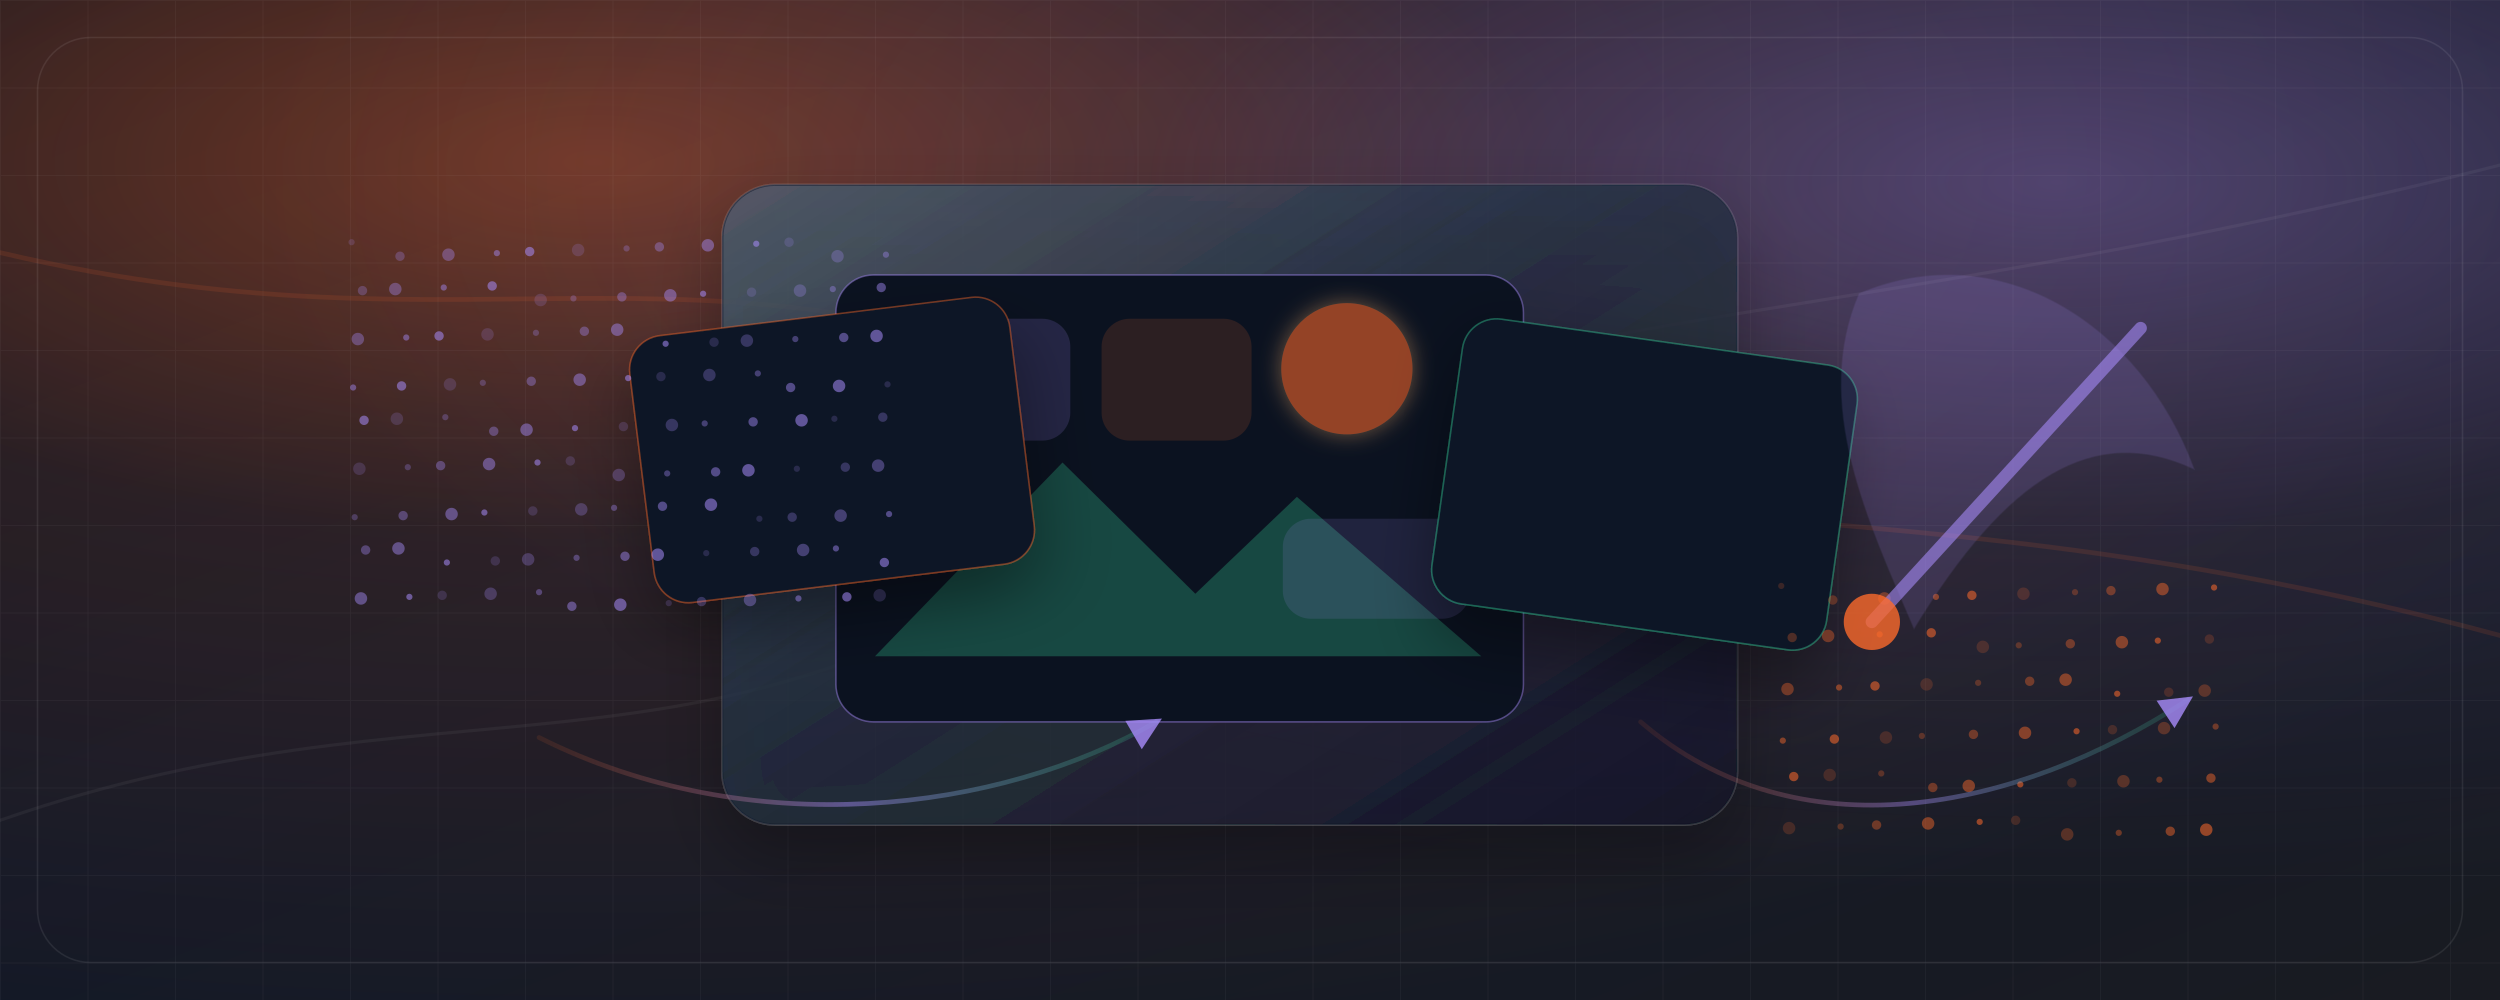
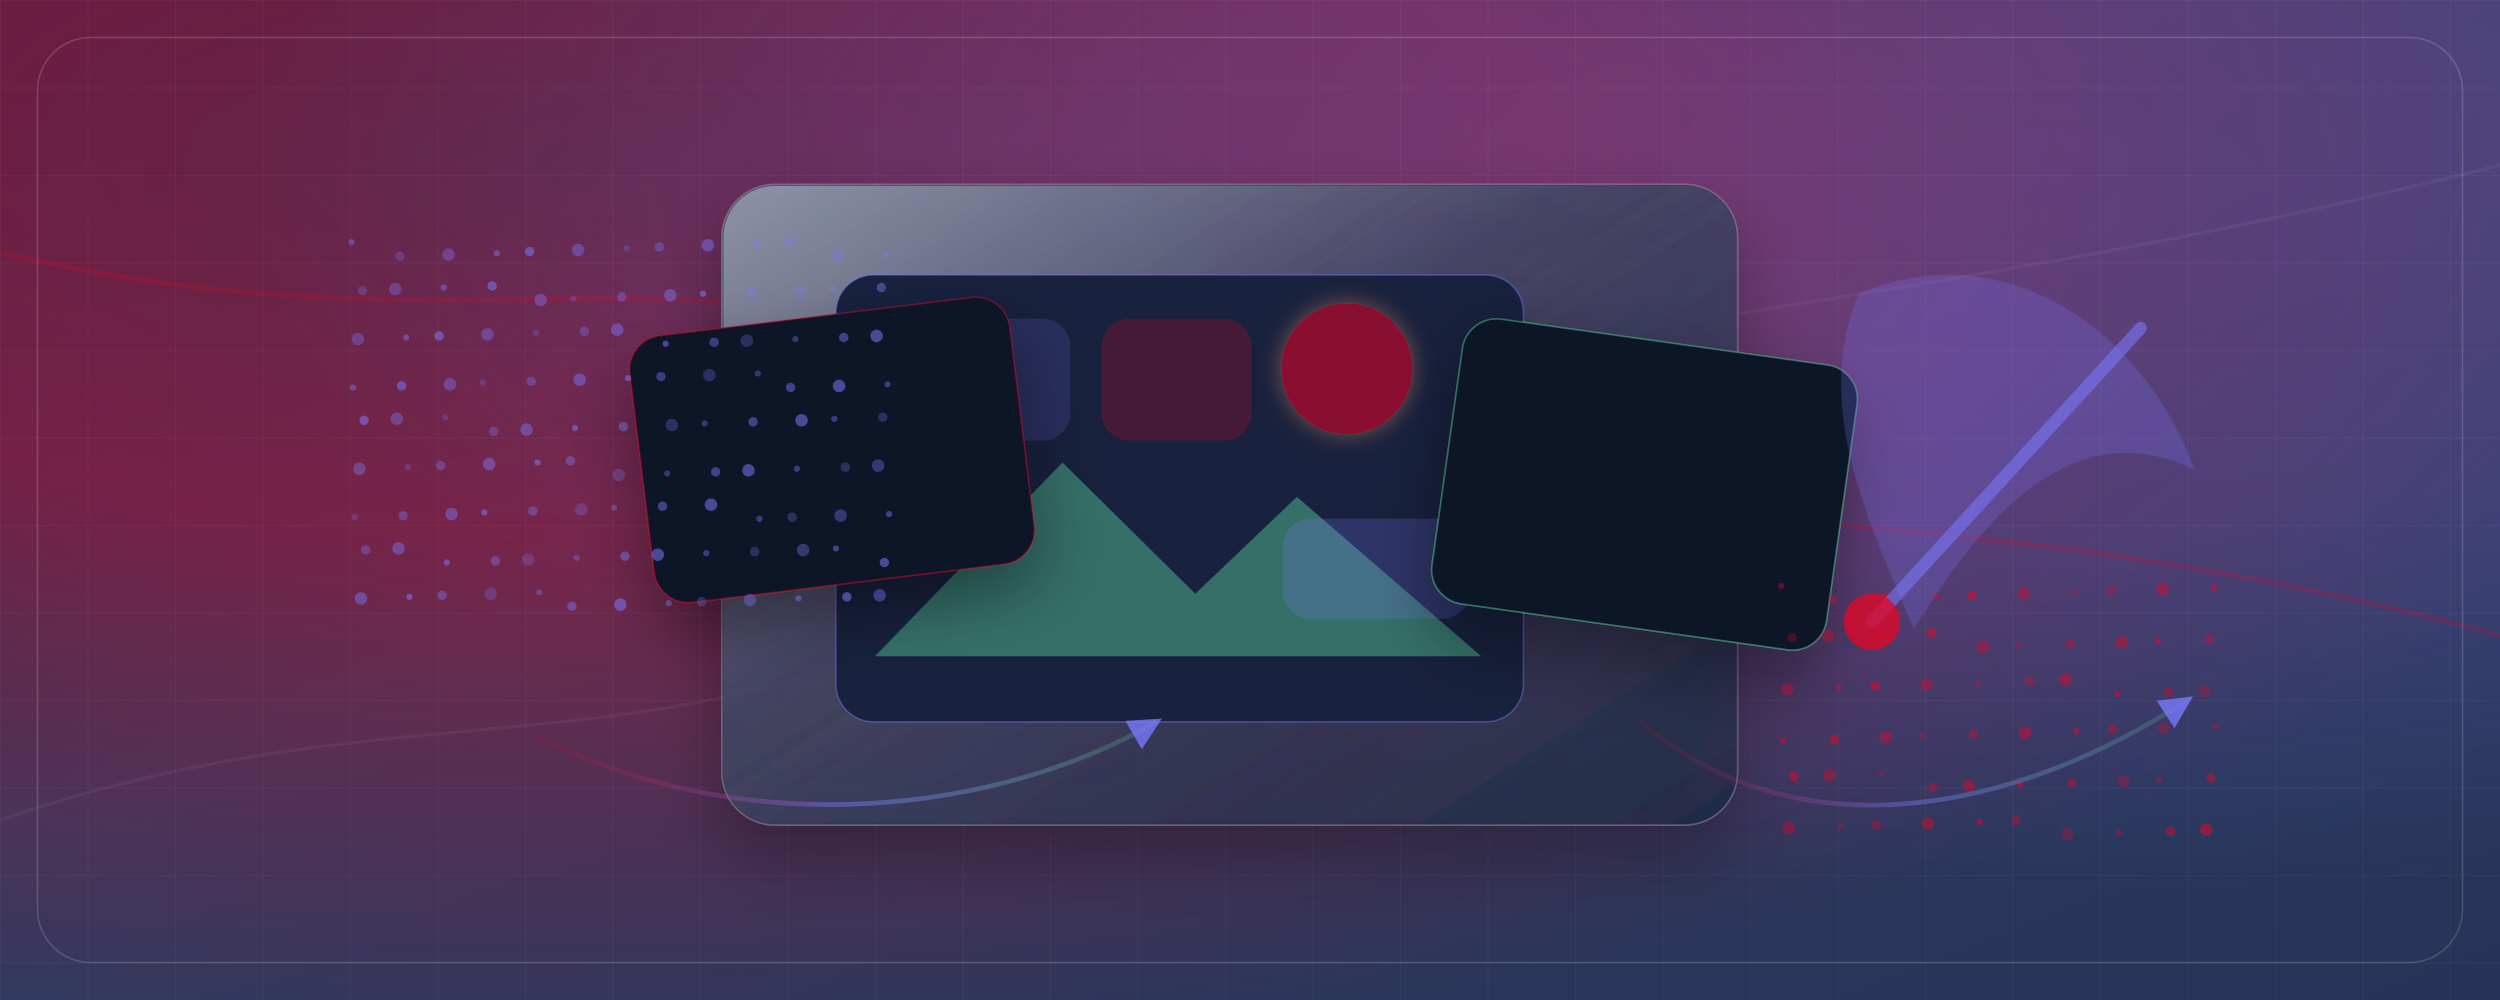
<svg xmlns="http://www.w3.org/2000/svg" width="1600" height="640" viewBox="0 0 1600 640" role="img" aria-label="Awesome Image Generation README artwork">
  <defs>
    <linearGradient id="bg" x1="0" y1="0" x2="1" y2="1">
-       <stop offset="0" stop-color="#08111f" />
-       <stop offset="0.42" stop-color="#111827" />
-       <stop offset="1" stop-color="#191b22" />
+       <stop offset="0" stop-color="#252C4F" />
+       <stop offset="0.42" stop-color="#303B61" />
+       <stop offset="1" stop-color="#253456" />
    </linearGradient>
    <radialGradient id="hot" cx="0.24" cy="0.16" r="0.9">
-       <stop offset="0" stop-color="#ff6a2a" stop-opacity="0.42" />
-       <stop offset="0.42" stop-color="#ff6a2a" stop-opacity="0.12" />
-       <stop offset="1" stop-color="#ff6a2a" stop-opacity="0" />
+       <stop offset="0" stop-color="#E20626" stop-opacity="0.30" />
+       <stop offset="0.42" stop-color="#E20626" stop-opacity="0.40" />
+       <stop offset="1" stop-color="#E20626" stop-opacity="0" />
    </radialGradient>
    <radialGradient id="cool" cx="0.82" cy="0.18" r="0.72">
-       <stop offset="0" stop-color="#a78bfa" stop-opacity="0.34" />
-       <stop offset="0.5" stop-color="#a78bfa" stop-opacity="0.08" />
-       <stop offset="1" stop-color="#a78bfa" stop-opacity="0" />
+       <stop offset="0" stop-color="#7A77FA" stop-opacity="0.24" />
+       <stop offset="0.5" stop-color="#7A77FA" stop-opacity="0.20" />
+       <stop offset="1" stop-color="#7A77FA" stop-opacity="0" />
    </radialGradient>
    <linearGradient id="panel" x1="0" y1="0" x2="1" y2="1">
-       <stop offset="0" stop-color="#253349" stop-opacity="0.88" />
-       <stop offset="1" stop-color="#0d1422" stop-opacity="0.72" />
+       <stop offset="0" stop-color="#455372" stop-opacity="0.95" />
+       <stop offset="1" stop-color="#18213D" stop-opacity="0.72" />
    </linearGradient>
    <linearGradient id="glass" x1="0" y1="0" x2="1" y2="1">
-       <stop offset="0" stop-color="#ffffff" stop-opacity="0.18" />
+       <stop offset="0" stop-color="#ffffff" stop-opacity="0.40" />
      <stop offset="0.42" stop-color="#ffffff" stop-opacity="0.05" />
      <stop offset="1" stop-color="#ffffff" stop-opacity="0.02" />
    </linearGradient>
    <linearGradient id="wire" x1="0" y1="0" x2="1" y2="0">
-       <stop offset="0" stop-color="#ff6a2a" stop-opacity="0.2" />
-       <stop offset="0.5" stop-color="#a78bfa" stop-opacity="0.9" />
-       <stop offset="1" stop-color="#36d399" stop-opacity="0.35" />
+       <stop offset="0" stop-color="#E20626" stop-opacity="0.2" />
+       <stop offset="0.5" stop-color="#7A77FA" stop-opacity="0.96" />
+       <stop offset="1" stop-color="#61E7A8" stop-opacity="0.35" />
    </linearGradient>
    <filter id="shadow" x="-30%" y="-30%" width="160%" height="160%">
      <feDropShadow dx="0" dy="20" stdDeviation="22" flood-color="#000000" flood-opacity="0.38" />
    </filter>
    <filter id="glow" x="-80%" y="-80%" width="260%" height="260%">
      <feGaussianBlur stdDeviation="7" result="blur" />
      <feColorMatrix in="blur" type="matrix" values="1 0 0 0 0.95  0 1 0 0 0.32  0 0 1 0 0.12  0 0 0 0.75 0" result="color" />
      <feMerge>
        <feMergeNode in="color" />
        <feMergeNode in="SourceGraphic" />
      </feMerge>
    </filter>
    <filter id="coolglow" x="-80%" y="-80%" width="260%" height="260%">
      <feGaussianBlur stdDeviation="6" result="blur" />
      <feColorMatrix in="blur" type="matrix" values="0 0 0 0 0.18  0 0 0 0 0.75  0 0 0 0 1  0 0 0 0.7 0" result="color" />
      <feMerge>
        <feMergeNode in="color" />
        <feMergeNode in="SourceGraphic" />
      </feMerge>
    </filter>
    <pattern id="grid" width="56" height="56" patternUnits="userSpaceOnUse">
      <path d="M 56 0 L 0 0 0 56" fill="none" stroke="#ffffff" stroke-opacity="0.045" stroke-width="1" />
    </pattern>
    <marker id="arrow" viewBox="0 0 10 10" refX="8" refY="5" markerWidth="7" markerHeight="7" orient="auto-start-reverse">
-       <path d="M 0 0 L 10 5 L 0 10 z" fill="#a78bfa" fill-opacity="0.8" />
+       <path d="M 0 0 L 10 5 L 0 10 z" fill="#7A77FA" fill-opacity="0.8" />
    </marker>
  </defs>
  <rect width="1600" height="640" fill="url(#bg)" />
  <rect width="1600" height="640" fill="url(#hot)" />
  <rect width="1600" height="640" fill="url(#cool)" />
  <rect width="1600" height="640" fill="url(#grid)" />
  <path d="M-40 540 C260 420 440 520 680 350 C920 180 1140 230 1660 90" fill="none" stroke="#ffffff" stroke-opacity="0.05" stroke-width="2" />
-   <path d="M-80 140 C280 250 420 130 710 250 C1000 370 1230 290 1680 430" fill="none" stroke="#ff6a2a" stroke-opacity="0.12" stroke-width="3" />
-   <rect x="462" y="118" width="650" height="410" rx="34" fill="url(#panel)" stroke="#ffffff" stroke-opacity="0.12" filter="url(#shadow)" opacity="0.95" />
+   <path d="M-80 140 C280 250 420 130 710 250 C1000 370 1230 290 1680 430" fill="none" stroke="#E20626" stroke-opacity="0.22" stroke-width="3" />
+   <rect x="462" y="118" width="650" height="410" rx="34" fill="url(#panel)" stroke="#ffffff" stroke-opacity="0.22" filter="url(#shadow)" opacity="0.95" />
  <rect x="463" y="119" width="648" height="408" rx="33" fill="url(#glass)" opacity="0.95" />
-   <rect x="535" y="176" width="440" height="286" rx="24" fill="#0b1220" stroke="#a78bfa" stroke-opacity="0.45" />
-   <path d="M560 420 L680 296 L765 380 L830 318 L948 420 Z" fill="#36d399" opacity="0.28" />
-   <circle cx="862" cy="236" r="42" fill="#ff6a2a" opacity="0.56" filter="url(#glow)" />
-   <rect x="575" y="204" width="110" height="78" rx="18" fill="#a78bfa" opacity="0.17" />
-   <rect x="705" y="204" width="96" height="78" rx="18" fill="#ff6a2a" opacity="0.14" />
-   <rect x="821" y="332" width="120" height="64" rx="18" fill="#a78bfa" opacity="0.14" />
-   <rect x="410" y="202" width="245" height="172" rx="22" fill="#0e1727" stroke="#ff6a2a" stroke-opacity="0.42" transform="rotate(-7 532 288)" filter="url(#shadow)" />
-   <rect x="925" y="218" width="255" height="184" rx="22" fill="#0e1727" stroke="#36d399" stroke-opacity="0.4" transform="rotate(8 1052 310)" filter="url(#shadow)" />
-   <circle cx="225" cy="155" r="2" fill="#a78bfa" opacity="0.18" />
-   <circle cx="256" cy="164" r="3" fill="#a78bfa" opacity="0.27" />
-   <circle cx="287" cy="163" r="4" fill="#a78bfa" opacity="0.36" />
-   <circle cx="318" cy="162" r="2" fill="#a78bfa" opacity="0.45" />
-   <circle cx="339" cy="161" r="3" fill="#a78bfa" opacity="0.54" />
-   <circle cx="370" cy="160" r="4" fill="#a78bfa" opacity="0.18" />
-   <circle cx="401" cy="159" r="2" fill="#a78bfa" opacity="0.27" />
-   <circle cx="422" cy="158" r="3" fill="#a78bfa" opacity="0.36" />
-   <circle cx="453" cy="157" r="4" fill="#a78bfa" opacity="0.45" />
-   <circle cx="484" cy="156" r="2" fill="#a78bfa" opacity="0.54" />
-   <circle cx="505" cy="155" r="3" fill="#a78bfa" opacity="0.18" />
-   <circle cx="536" cy="164" r="4" fill="#a78bfa" opacity="0.27" />
-   <circle cx="567" cy="163" r="2" fill="#a78bfa" opacity="0.36" />
-   <circle cx="232" cy="186" r="3" fill="#a78bfa" opacity="0.27" />
-   <circle cx="253" cy="185" r="4" fill="#a78bfa" opacity="0.36" />
-   <circle cx="284" cy="184" r="2" fill="#a78bfa" opacity="0.45" />
-   <circle cx="315" cy="183" r="3" fill="#a78bfa" opacity="0.54" />
-   <circle cx="346" cy="192" r="4" fill="#a78bfa" opacity="0.18" />
-   <circle cx="367" cy="191" r="2" fill="#a78bfa" opacity="0.27" />
-   <circle cx="398" cy="190" r="3" fill="#a78bfa" opacity="0.36" />
-   <circle cx="429" cy="189" r="4" fill="#a78bfa" opacity="0.45" />
-   <circle cx="450" cy="188" r="2" fill="#a78bfa" opacity="0.54" />
-   <circle cx="481" cy="187" r="3" fill="#a78bfa" opacity="0.18" />
-   <circle cx="512" cy="186" r="4" fill="#a78bfa" opacity="0.27" />
-   <circle cx="533" cy="185" r="2" fill="#a78bfa" opacity="0.36" />
-   <circle cx="564" cy="184" r="3" fill="#a78bfa" opacity="0.45" />
-   <circle cx="229" cy="217" r="4" fill="#a78bfa" opacity="0.36" />
-   <circle cx="260" cy="216" r="2" fill="#a78bfa" opacity="0.45" />
-   <circle cx="281" cy="215" r="3" fill="#a78bfa" opacity="0.54" />
-   <circle cx="312" cy="214" r="4" fill="#a78bfa" opacity="0.18" />
-   <circle cx="343" cy="213" r="2" fill="#a78bfa" opacity="0.27" />
-   <circle cx="374" cy="212" r="3" fill="#a78bfa" opacity="0.36" />
-   <circle cx="395" cy="211" r="4" fill="#a78bfa" opacity="0.45" />
-   <circle cx="426" cy="220" r="2" fill="#a78bfa" opacity="0.54" />
-   <circle cx="457" cy="219" r="3" fill="#a78bfa" opacity="0.18" />
-   <circle cx="478" cy="218" r="4" fill="#a78bfa" opacity="0.27" />
-   <circle cx="509" cy="217" r="2" fill="#a78bfa" opacity="0.36" />
-   <circle cx="540" cy="216" r="3" fill="#a78bfa" opacity="0.45" />
-   <circle cx="561" cy="215" r="4" fill="#a78bfa" opacity="0.54" />
-   <circle cx="226" cy="248" r="2" fill="#a78bfa" opacity="0.45" />
-   <circle cx="257" cy="247" r="3" fill="#a78bfa" opacity="0.54" />
-   <circle cx="288" cy="246" r="4" fill="#a78bfa" opacity="0.18" />
-   <circle cx="309" cy="245" r="2" fill="#a78bfa" opacity="0.27" />
-   <circle cx="340" cy="244" r="3" fill="#a78bfa" opacity="0.36" />
-   <circle cx="371" cy="243" r="4" fill="#a78bfa" opacity="0.45" />
-   <circle cx="402" cy="242" r="2" fill="#a78bfa" opacity="0.54" />
-   <circle cx="423" cy="241" r="3" fill="#a78bfa" opacity="0.18" />
-   <circle cx="454" cy="240" r="4" fill="#a78bfa" opacity="0.27" />
-   <circle cx="485" cy="239" r="2" fill="#a78bfa" opacity="0.36" />
-   <circle cx="506" cy="248" r="3" fill="#a78bfa" opacity="0.45" />
-   <circle cx="537" cy="247" r="4" fill="#a78bfa" opacity="0.54" />
-   <circle cx="568" cy="246" r="2" fill="#a78bfa" opacity="0.18" />
-   <circle cx="233" cy="269" r="3" fill="#a78bfa" opacity="0.54" />
-   <circle cx="254" cy="268" r="4" fill="#a78bfa" opacity="0.18" />
-   <circle cx="285" cy="267" r="2" fill="#a78bfa" opacity="0.27" />
-   <circle cx="316" cy="276" r="3" fill="#a78bfa" opacity="0.36" />
-   <circle cx="337" cy="275" r="4" fill="#a78bfa" opacity="0.45" />
-   <circle cx="368" cy="274" r="2" fill="#a78bfa" opacity="0.54" />
-   <circle cx="399" cy="273" r="3" fill="#a78bfa" opacity="0.18" />
-   <circle cx="430" cy="272" r="4" fill="#a78bfa" opacity="0.27" />
-   <circle cx="451" cy="271" r="2" fill="#a78bfa" opacity="0.36" />
-   <circle cx="482" cy="270" r="3" fill="#a78bfa" opacity="0.45" />
-   <circle cx="513" cy="269" r="4" fill="#a78bfa" opacity="0.54" />
-   <circle cx="534" cy="268" r="2" fill="#a78bfa" opacity="0.18" />
-   <circle cx="565" cy="267" r="3" fill="#a78bfa" opacity="0.27" />
-   <circle cx="230" cy="300" r="4" fill="#a78bfa" opacity="0.18" />
-   <circle cx="261" cy="299" r="2" fill="#a78bfa" opacity="0.27" />
-   <circle cx="282" cy="298" r="3" fill="#a78bfa" opacity="0.36" />
-   <circle cx="313" cy="297" r="4" fill="#a78bfa" opacity="0.45" />
-   <circle cx="344" cy="296" r="2" fill="#a78bfa" opacity="0.54" />
-   <circle cx="365" cy="295" r="3" fill="#a78bfa" opacity="0.18" />
-   <circle cx="396" cy="304" r="4" fill="#a78bfa" opacity="0.27" />
-   <circle cx="427" cy="303" r="2" fill="#a78bfa" opacity="0.36" />
-   <circle cx="458" cy="302" r="3" fill="#a78bfa" opacity="0.45" />
-   <circle cx="479" cy="301" r="4" fill="#a78bfa" opacity="0.54" />
-   <circle cx="510" cy="300" r="2" fill="#a78bfa" opacity="0.18" />
-   <circle cx="541" cy="299" r="3" fill="#a78bfa" opacity="0.27" />
-   <circle cx="562" cy="298" r="4" fill="#a78bfa" opacity="0.36" />
-   <circle cx="227" cy="331" r="2" fill="#a78bfa" opacity="0.27" />
-   <circle cx="258" cy="330" r="3" fill="#a78bfa" opacity="0.36" />
-   <circle cx="289" cy="329" r="4" fill="#a78bfa" opacity="0.45" />
-   <circle cx="310" cy="328" r="2" fill="#a78bfa" opacity="0.54" />
-   <circle cx="341" cy="327" r="3" fill="#a78bfa" opacity="0.18" />
-   <circle cx="372" cy="326" r="4" fill="#a78bfa" opacity="0.27" />
-   <circle cx="393" cy="325" r="2" fill="#a78bfa" opacity="0.36" />
-   <circle cx="424" cy="324" r="3" fill="#a78bfa" opacity="0.45" />
-   <circle cx="455" cy="323" r="4" fill="#a78bfa" opacity="0.54" />
-   <circle cx="486" cy="332" r="2" fill="#a78bfa" opacity="0.18" />
-   <circle cx="507" cy="331" r="3" fill="#a78bfa" opacity="0.27" />
-   <circle cx="538" cy="330" r="4" fill="#a78bfa" opacity="0.36" />
-   <circle cx="569" cy="329" r="2" fill="#a78bfa" opacity="0.45" />
-   <circle cx="234" cy="352" r="3" fill="#a78bfa" opacity="0.36" />
-   <circle cx="255" cy="351" r="4" fill="#a78bfa" opacity="0.45" />
-   <circle cx="286" cy="360" r="2" fill="#a78bfa" opacity="0.54" />
-   <circle cx="317" cy="359" r="3" fill="#a78bfa" opacity="0.18" />
-   <circle cx="338" cy="358" r="4" fill="#a78bfa" opacity="0.27" />
-   <circle cx="369" cy="357" r="2" fill="#a78bfa" opacity="0.36" />
-   <circle cx="400" cy="356" r="3" fill="#a78bfa" opacity="0.45" />
-   <circle cx="421" cy="355" r="4" fill="#a78bfa" opacity="0.54" />
-   <circle cx="452" cy="354" r="2" fill="#a78bfa" opacity="0.18" />
-   <circle cx="483" cy="353" r="3" fill="#a78bfa" opacity="0.27" />
-   <circle cx="514" cy="352" r="4" fill="#a78bfa" opacity="0.36" />
-   <circle cx="535" cy="351" r="2" fill="#a78bfa" opacity="0.45" />
-   <circle cx="566" cy="360" r="3" fill="#a78bfa" opacity="0.54" />
-   <circle cx="231" cy="383" r="4" fill="#a78bfa" opacity="0.45" />
-   <circle cx="262" cy="382" r="2" fill="#a78bfa" opacity="0.54" />
-   <circle cx="283" cy="381" r="3" fill="#a78bfa" opacity="0.18" />
-   <circle cx="314" cy="380" r="4" fill="#a78bfa" opacity="0.27" />
-   <circle cx="345" cy="379" r="2" fill="#a78bfa" opacity="0.36" />
-   <circle cx="366" cy="388" r="3" fill="#a78bfa" opacity="0.45" />
-   <circle cx="397" cy="387" r="4" fill="#a78bfa" opacity="0.54" />
-   <circle cx="428" cy="386" r="2" fill="#a78bfa" opacity="0.18" />
-   <circle cx="449" cy="385" r="3" fill="#a78bfa" opacity="0.27" />
-   <circle cx="480" cy="384" r="4" fill="#a78bfa" opacity="0.36" />
-   <circle cx="511" cy="383" r="2" fill="#a78bfa" opacity="0.45" />
-   <circle cx="542" cy="382" r="3" fill="#a78bfa" opacity="0.54" />
-   <circle cx="563" cy="381" r="4" fill="#a78bfa" opacity="0.18" />
-   <circle cx="1140" cy="375" r="2" fill="#ff6a2a" opacity="0.18" />
-   <circle cx="1173" cy="384" r="3" fill="#ff6a2a" opacity="0.27" />
-   <circle cx="1206" cy="383" r="4" fill="#ff6a2a" opacity="0.36" />
-   <circle cx="1239" cy="382" r="2" fill="#ff6a2a" opacity="0.45" />
-   <circle cx="1262" cy="381" r="3" fill="#ff6a2a" opacity="0.54" />
-   <circle cx="1295" cy="380" r="4" fill="#ff6a2a" opacity="0.18" />
-   <circle cx="1328" cy="379" r="2" fill="#ff6a2a" opacity="0.27" />
-   <circle cx="1351" cy="378" r="3" fill="#ff6a2a" opacity="0.36" />
-   <circle cx="1384" cy="377" r="4" fill="#ff6a2a" opacity="0.45" />
-   <circle cx="1417" cy="376" r="2" fill="#ff6a2a" opacity="0.54" />
-   <circle cx="1147" cy="408" r="3" fill="#ff6a2a" opacity="0.27" />
-   <circle cx="1170" cy="407" r="4" fill="#ff6a2a" opacity="0.36" />
-   <circle cx="1203" cy="406" r="2" fill="#ff6a2a" opacity="0.45" />
-   <circle cx="1236" cy="405" r="3" fill="#ff6a2a" opacity="0.54" />
-   <circle cx="1269" cy="414" r="4" fill="#ff6a2a" opacity="0.18" />
-   <circle cx="1292" cy="413" r="2" fill="#ff6a2a" opacity="0.27" />
-   <circle cx="1325" cy="412" r="3" fill="#ff6a2a" opacity="0.36" />
-   <circle cx="1358" cy="411" r="4" fill="#ff6a2a" opacity="0.45" />
-   <circle cx="1381" cy="410" r="2" fill="#ff6a2a" opacity="0.54" />
-   <circle cx="1414" cy="409" r="3" fill="#ff6a2a" opacity="0.18" />
-   <circle cx="1144" cy="441" r="4" fill="#ff6a2a" opacity="0.36" />
-   <circle cx="1177" cy="440" r="2" fill="#ff6a2a" opacity="0.45" />
-   <circle cx="1200" cy="439" r="3" fill="#ff6a2a" opacity="0.54" />
-   <circle cx="1233" cy="438" r="4" fill="#ff6a2a" opacity="0.18" />
-   <circle cx="1266" cy="437" r="2" fill="#ff6a2a" opacity="0.27" />
-   <circle cx="1299" cy="436" r="3" fill="#ff6a2a" opacity="0.36" />
-   <circle cx="1322" cy="435" r="4" fill="#ff6a2a" opacity="0.45" />
-   <circle cx="1355" cy="444" r="2" fill="#ff6a2a" opacity="0.54" />
-   <circle cx="1388" cy="443" r="3" fill="#ff6a2a" opacity="0.18" />
-   <circle cx="1411" cy="442" r="4" fill="#ff6a2a" opacity="0.27" />
-   <circle cx="1141" cy="474" r="2" fill="#ff6a2a" opacity="0.45" />
-   <circle cx="1174" cy="473" r="3" fill="#ff6a2a" opacity="0.54" />
-   <circle cx="1207" cy="472" r="4" fill="#ff6a2a" opacity="0.18" />
-   <circle cx="1230" cy="471" r="2" fill="#ff6a2a" opacity="0.27" />
-   <circle cx="1263" cy="470" r="3" fill="#ff6a2a" opacity="0.36" />
-   <circle cx="1296" cy="469" r="4" fill="#ff6a2a" opacity="0.45" />
-   <circle cx="1329" cy="468" r="2" fill="#ff6a2a" opacity="0.54" />
-   <circle cx="1352" cy="467" r="3" fill="#ff6a2a" opacity="0.18" />
-   <circle cx="1385" cy="466" r="4" fill="#ff6a2a" opacity="0.27" />
-   <circle cx="1418" cy="465" r="2" fill="#ff6a2a" opacity="0.36" />
-   <circle cx="1148" cy="497" r="3" fill="#ff6a2a" opacity="0.54" />
-   <circle cx="1171" cy="496" r="4" fill="#ff6a2a" opacity="0.18" />
-   <circle cx="1204" cy="495" r="2" fill="#ff6a2a" opacity="0.27" />
-   <circle cx="1237" cy="504" r="3" fill="#ff6a2a" opacity="0.36" />
-   <circle cx="1260" cy="503" r="4" fill="#ff6a2a" opacity="0.45" />
-   <circle cx="1293" cy="502" r="2" fill="#ff6a2a" opacity="0.54" />
-   <circle cx="1326" cy="501" r="3" fill="#ff6a2a" opacity="0.18" />
-   <circle cx="1359" cy="500" r="4" fill="#ff6a2a" opacity="0.27" />
-   <circle cx="1382" cy="499" r="2" fill="#ff6a2a" opacity="0.36" />
-   <circle cx="1415" cy="498" r="3" fill="#ff6a2a" opacity="0.45" />
-   <circle cx="1145" cy="530" r="4" fill="#ff6a2a" opacity="0.18" />
-   <circle cx="1178" cy="529" r="2" fill="#ff6a2a" opacity="0.27" />
-   <circle cx="1201" cy="528" r="3" fill="#ff6a2a" opacity="0.36" />
-   <circle cx="1234" cy="527" r="4" fill="#ff6a2a" opacity="0.45" />
-   <circle cx="1267" cy="526" r="2" fill="#ff6a2a" opacity="0.54" />
-   <circle cx="1290" cy="525" r="3" fill="#ff6a2a" opacity="0.18" />
-   <circle cx="1323" cy="534" r="4" fill="#ff6a2a" opacity="0.27" />
-   <circle cx="1356" cy="533" r="2" fill="#ff6a2a" opacity="0.36" />
-   <circle cx="1389" cy="532" r="3" fill="#ff6a2a" opacity="0.45" />
-   <circle cx="1412" cy="531" r="4" fill="#ff6a2a" opacity="0.54" />
-   <path d="M1190 188 C1280 150 1370 208 1404 300 C1340 270 1284 305 1225 402 C1195 332 1160 258 1190 188 Z" fill="#a78bfa" opacity="0.15" stroke="#a78bfa" stroke-opacity="0.48" />
-   <path d="M1198 398 L1370 210" stroke="#a78bfa" stroke-width="8" stroke-linecap="round" opacity="0.58" />
-   <circle cx="1198" cy="398" r="18" fill="#ff6a2a" opacity="0.78" />
+   <rect x="535" y="176" width="440" height="286" rx="24" fill="#18213D" stroke="#7A77FA" stroke-opacity="0.45" />
+   <path d="M560 420 L680 296 L765 380 L830 318 L948 420 Z" fill="#61E7A8" opacity="0.40" />
+   <circle cx="862" cy="236" r="42" fill="#E20626" opacity="0.56" filter="url(#glow)" />
+   <rect x="575" y="204" width="110" height="78" rx="18" fill="#7A77FA" opacity="0.17" />
+   <rect x="705" y="204" width="96" height="78" rx="18" fill="#E20626" opacity="0.22" />
+   <rect x="821" y="332" width="120" height="64" rx="18" fill="#7A77FA" opacity="0.22" />
+   <rect x="410" y="202" width="245" height="172" rx="22" fill="#0e1727" stroke="#E20626" stroke-opacity="0.42" transform="rotate(-7 532 288)" filter="url(#shadow)" />
+   <rect x="925" y="218" width="255" height="184" rx="22" fill="#0e1727" stroke="#61E7A8" stroke-opacity="0.4" transform="rotate(8 1052 310)" filter="url(#shadow)" />
+   <circle cx="225" cy="155" r="2" fill="#7A77FA" opacity="0.40" />
+   <circle cx="256" cy="164" r="3" fill="#7A77FA" opacity="0.27" />
+   <circle cx="287" cy="163" r="4" fill="#7A77FA" opacity="0.36" />
+   <circle cx="318" cy="162" r="2" fill="#7A77FA" opacity="0.45" />
+   <circle cx="339" cy="161" r="3" fill="#7A77FA" opacity="0.54" />
+   <circle cx="370" cy="160" r="4" fill="#7A77FA" opacity="0.40" />
+   <circle cx="401" cy="159" r="2" fill="#7A77FA" opacity="0.27" />
+   <circle cx="422" cy="158" r="3" fill="#7A77FA" opacity="0.36" />
+   <circle cx="453" cy="157" r="4" fill="#7A77FA" opacity="0.45" />
+   <circle cx="484" cy="156" r="2" fill="#7A77FA" opacity="0.54" />
+   <circle cx="505" cy="155" r="3" fill="#7A77FA" opacity="0.40" />
+   <circle cx="536" cy="164" r="4" fill="#7A77FA" opacity="0.27" />
+   <circle cx="567" cy="163" r="2" fill="#7A77FA" opacity="0.36" />
+   <circle cx="232" cy="186" r="3" fill="#7A77FA" opacity="0.27" />
+   <circle cx="253" cy="185" r="4" fill="#7A77FA" opacity="0.36" />
+   <circle cx="284" cy="184" r="2" fill="#7A77FA" opacity="0.45" />
+   <circle cx="315" cy="183" r="3" fill="#7A77FA" opacity="0.54" />
+   <circle cx="346" cy="192" r="4" fill="#7A77FA" opacity="0.40" />
+   <circle cx="367" cy="191" r="2" fill="#7A77FA" opacity="0.27" />
+   <circle cx="398" cy="190" r="3" fill="#7A77FA" opacity="0.36" />
+   <circle cx="429" cy="189" r="4" fill="#7A77FA" opacity="0.45" />
+   <circle cx="450" cy="188" r="2" fill="#7A77FA" opacity="0.54" />
+   <circle cx="481" cy="187" r="3" fill="#7A77FA" opacity="0.40" />
+   <circle cx="512" cy="186" r="4" fill="#7A77FA" opacity="0.27" />
+   <circle cx="533" cy="185" r="2" fill="#7A77FA" opacity="0.36" />
+   <circle cx="564" cy="184" r="3" fill="#7A77FA" opacity="0.45" />
+   <circle cx="229" cy="217" r="4" fill="#7A77FA" opacity="0.36" />
+   <circle cx="260" cy="216" r="2" fill="#7A77FA" opacity="0.45" />
+   <circle cx="281" cy="215" r="3" fill="#7A77FA" opacity="0.54" />
+   <circle cx="312" cy="214" r="4" fill="#7A77FA" opacity="0.40" />
+   <circle cx="343" cy="213" r="2" fill="#7A77FA" opacity="0.27" />
+   <circle cx="374" cy="212" r="3" fill="#7A77FA" opacity="0.36" />
+   <circle cx="395" cy="211" r="4" fill="#7A77FA" opacity="0.45" />
+   <circle cx="426" cy="220" r="2" fill="#7A77FA" opacity="0.54" />
+   <circle cx="457" cy="219" r="3" fill="#7A77FA" opacity="0.40" />
+   <circle cx="478" cy="218" r="4" fill="#7A77FA" opacity="0.27" />
+   <circle cx="509" cy="217" r="2" fill="#7A77FA" opacity="0.36" />
+   <circle cx="540" cy="216" r="3" fill="#7A77FA" opacity="0.45" />
+   <circle cx="561" cy="215" r="4" fill="#7A77FA" opacity="0.54" />
+   <circle cx="226" cy="248" r="2" fill="#7A77FA" opacity="0.45" />
+   <circle cx="257" cy="247" r="3" fill="#7A77FA" opacity="0.54" />
+   <circle cx="288" cy="246" r="4" fill="#7A77FA" opacity="0.40" />
+   <circle cx="309" cy="245" r="2" fill="#7A77FA" opacity="0.27" />
+   <circle cx="340" cy="244" r="3" fill="#7A77FA" opacity="0.36" />
+   <circle cx="371" cy="243" r="4" fill="#7A77FA" opacity="0.45" />
+   <circle cx="402" cy="242" r="2" fill="#7A77FA" opacity="0.54" />
+   <circle cx="423" cy="241" r="3" fill="#7A77FA" opacity="0.40" />
+   <circle cx="454" cy="240" r="4" fill="#7A77FA" opacity="0.27" />
+   <circle cx="485" cy="239" r="2" fill="#7A77FA" opacity="0.36" />
+   <circle cx="506" cy="248" r="3" fill="#7A77FA" opacity="0.45" />
+   <circle cx="537" cy="247" r="4" fill="#7A77FA" opacity="0.54" />
+   <circle cx="568" cy="246" r="2" fill="#7A77FA" opacity="0.40" />
+   <circle cx="233" cy="269" r="3" fill="#7A77FA" opacity="0.54" />
+   <circle cx="254" cy="268" r="4" fill="#7A77FA" opacity="0.40" />
+   <circle cx="285" cy="267" r="2" fill="#7A77FA" opacity="0.27" />
+   <circle cx="316" cy="276" r="3" fill="#7A77FA" opacity="0.36" />
+   <circle cx="337" cy="275" r="4" fill="#7A77FA" opacity="0.45" />
+   <circle cx="368" cy="274" r="2" fill="#7A77FA" opacity="0.54" />
+   <circle cx="399" cy="273" r="3" fill="#7A77FA" opacity="0.40" />
+   <circle cx="430" cy="272" r="4" fill="#7A77FA" opacity="0.27" />
+   <circle cx="451" cy="271" r="2" fill="#7A77FA" opacity="0.36" />
+   <circle cx="482" cy="270" r="3" fill="#7A77FA" opacity="0.45" />
+   <circle cx="513" cy="269" r="4" fill="#7A77FA" opacity="0.54" />
+   <circle cx="534" cy="268" r="2" fill="#7A77FA" opacity="0.40" />
+   <circle cx="565" cy="267" r="3" fill="#7A77FA" opacity="0.27" />
+   <circle cx="230" cy="300" r="4" fill="#7A77FA" opacity="0.40" />
+   <circle cx="261" cy="299" r="2" fill="#7A77FA" opacity="0.27" />
+   <circle cx="282" cy="298" r="3" fill="#7A77FA" opacity="0.36" />
+   <circle cx="313" cy="297" r="4" fill="#7A77FA" opacity="0.45" />
+   <circle cx="344" cy="296" r="2" fill="#7A77FA" opacity="0.54" />
+   <circle cx="365" cy="295" r="3" fill="#7A77FA" opacity="0.40" />
+   <circle cx="396" cy="304" r="4" fill="#7A77FA" opacity="0.27" />
+   <circle cx="427" cy="303" r="2" fill="#7A77FA" opacity="0.36" />
+   <circle cx="458" cy="302" r="3" fill="#7A77FA" opacity="0.45" />
+   <circle cx="479" cy="301" r="4" fill="#7A77FA" opacity="0.54" />
+   <circle cx="510" cy="300" r="2" fill="#7A77FA" opacity="0.40" />
+   <circle cx="541" cy="299" r="3" fill="#7A77FA" opacity="0.27" />
+   <circle cx="562" cy="298" r="4" fill="#7A77FA" opacity="0.36" />
+   <circle cx="227" cy="331" r="2" fill="#7A77FA" opacity="0.27" />
+   <circle cx="258" cy="330" r="3" fill="#7A77FA" opacity="0.36" />
+   <circle cx="289" cy="329" r="4" fill="#7A77FA" opacity="0.45" />
+   <circle cx="310" cy="328" r="2" fill="#7A77FA" opacity="0.54" />
+   <circle cx="341" cy="327" r="3" fill="#7A77FA" opacity="0.40" />
+   <circle cx="372" cy="326" r="4" fill="#7A77FA" opacity="0.27" />
+   <circle cx="393" cy="325" r="2" fill="#7A77FA" opacity="0.36" />
+   <circle cx="424" cy="324" r="3" fill="#7A77FA" opacity="0.45" />
+   <circle cx="455" cy="323" r="4" fill="#7A77FA" opacity="0.54" />
+   <circle cx="486" cy="332" r="2" fill="#7A77FA" opacity="0.40" />
+   <circle cx="507" cy="331" r="3" fill="#7A77FA" opacity="0.27" />
+   <circle cx="538" cy="330" r="4" fill="#7A77FA" opacity="0.36" />
+   <circle cx="569" cy="329" r="2" fill="#7A77FA" opacity="0.45" />
+   <circle cx="234" cy="352" r="3" fill="#7A77FA" opacity="0.36" />
+   <circle cx="255" cy="351" r="4" fill="#7A77FA" opacity="0.45" />
+   <circle cx="286" cy="360" r="2" fill="#7A77FA" opacity="0.54" />
+   <circle cx="317" cy="359" r="3" fill="#7A77FA" opacity="0.40" />
+   <circle cx="338" cy="358" r="4" fill="#7A77FA" opacity="0.27" />
+   <circle cx="369" cy="357" r="2" fill="#7A77FA" opacity="0.36" />
+   <circle cx="400" cy="356" r="3" fill="#7A77FA" opacity="0.45" />
+   <circle cx="421" cy="355" r="4" fill="#7A77FA" opacity="0.54" />
+   <circle cx="452" cy="354" r="2" fill="#7A77FA" opacity="0.40" />
+   <circle cx="483" cy="353" r="3" fill="#7A77FA" opacity="0.27" />
+   <circle cx="514" cy="352" r="4" fill="#7A77FA" opacity="0.36" />
+   <circle cx="535" cy="351" r="2" fill="#7A77FA" opacity="0.45" />
+   <circle cx="566" cy="360" r="3" fill="#7A77FA" opacity="0.54" />
+   <circle cx="231" cy="383" r="4" fill="#7A77FA" opacity="0.45" />
+   <circle cx="262" cy="382" r="2" fill="#7A77FA" opacity="0.54" />
+   <circle cx="283" cy="381" r="3" fill="#7A77FA" opacity="0.40" />
+   <circle cx="314" cy="380" r="4" fill="#7A77FA" opacity="0.27" />
+   <circle cx="345" cy="379" r="2" fill="#7A77FA" opacity="0.36" />
+   <circle cx="366" cy="388" r="3" fill="#7A77FA" opacity="0.45" />
+   <circle cx="397" cy="387" r="4" fill="#7A77FA" opacity="0.54" />
+   <circle cx="428" cy="386" r="2" fill="#7A77FA" opacity="0.40" />
+   <circle cx="449" cy="385" r="3" fill="#7A77FA" opacity="0.27" />
+   <circle cx="480" cy="384" r="4" fill="#7A77FA" opacity="0.36" />
+   <circle cx="511" cy="383" r="2" fill="#7A77FA" opacity="0.45" />
+   <circle cx="542" cy="382" r="3" fill="#7A77FA" opacity="0.54" />
+   <circle cx="563" cy="381" r="4" fill="#7A77FA" opacity="0.40" />
+   <circle cx="1140" cy="375" r="2" fill="#E20626" opacity="0.40" />
+   <circle cx="1173" cy="384" r="3" fill="#E20626" opacity="0.27" />
+   <circle cx="1206" cy="383" r="4" fill="#E20626" opacity="0.36" />
+   <circle cx="1239" cy="382" r="2" fill="#E20626" opacity="0.45" />
+   <circle cx="1262" cy="381" r="3" fill="#E20626" opacity="0.54" />
+   <circle cx="1295" cy="380" r="4" fill="#E20626" opacity="0.40" />
+   <circle cx="1328" cy="379" r="2" fill="#E20626" opacity="0.27" />
+   <circle cx="1351" cy="378" r="3" fill="#E20626" opacity="0.36" />
+   <circle cx="1384" cy="377" r="4" fill="#E20626" opacity="0.45" />
+   <circle cx="1417" cy="376" r="2" fill="#E20626" opacity="0.54" />
+   <circle cx="1147" cy="408" r="3" fill="#E20626" opacity="0.27" />
+   <circle cx="1170" cy="407" r="4" fill="#E20626" opacity="0.36" />
+   <circle cx="1203" cy="406" r="2" fill="#E20626" opacity="0.45" />
+   <circle cx="1236" cy="405" r="3" fill="#E20626" opacity="0.54" />
+   <circle cx="1269" cy="414" r="4" fill="#E20626" opacity="0.40" />
+   <circle cx="1292" cy="413" r="2" fill="#E20626" opacity="0.27" />
+   <circle cx="1325" cy="412" r="3" fill="#E20626" opacity="0.36" />
+   <circle cx="1358" cy="411" r="4" fill="#E20626" opacity="0.45" />
+   <circle cx="1381" cy="410" r="2" fill="#E20626" opacity="0.54" />
+   <circle cx="1414" cy="409" r="3" fill="#E20626" opacity="0.40" />
+   <circle cx="1144" cy="441" r="4" fill="#E20626" opacity="0.36" />
+   <circle cx="1177" cy="440" r="2" fill="#E20626" opacity="0.45" />
+   <circle cx="1200" cy="439" r="3" fill="#E20626" opacity="0.54" />
+   <circle cx="1233" cy="438" r="4" fill="#E20626" opacity="0.40" />
+   <circle cx="1266" cy="437" r="2" fill="#E20626" opacity="0.27" />
+   <circle cx="1299" cy="436" r="3" fill="#E20626" opacity="0.36" />
+   <circle cx="1322" cy="435" r="4" fill="#E20626" opacity="0.45" />
+   <circle cx="1355" cy="444" r="2" fill="#E20626" opacity="0.54" />
+   <circle cx="1388" cy="443" r="3" fill="#E20626" opacity="0.40" />
+   <circle cx="1411" cy="442" r="4" fill="#E20626" opacity="0.27" />
+   <circle cx="1141" cy="474" r="2" fill="#E20626" opacity="0.45" />
+   <circle cx="1174" cy="473" r="3" fill="#E20626" opacity="0.54" />
+   <circle cx="1207" cy="472" r="4" fill="#E20626" opacity="0.40" />
+   <circle cx="1230" cy="471" r="2" fill="#E20626" opacity="0.27" />
+   <circle cx="1263" cy="470" r="3" fill="#E20626" opacity="0.36" />
+   <circle cx="1296" cy="469" r="4" fill="#E20626" opacity="0.45" />
+   <circle cx="1329" cy="468" r="2" fill="#E20626" opacity="0.54" />
+   <circle cx="1352" cy="467" r="3" fill="#E20626" opacity="0.40" />
+   <circle cx="1385" cy="466" r="4" fill="#E20626" opacity="0.27" />
+   <circle cx="1418" cy="465" r="2" fill="#E20626" opacity="0.36" />
+   <circle cx="1148" cy="497" r="3" fill="#E20626" opacity="0.54" />
+   <circle cx="1171" cy="496" r="4" fill="#E20626" opacity="0.40" />
+   <circle cx="1204" cy="495" r="2" fill="#E20626" opacity="0.27" />
+   <circle cx="1237" cy="504" r="3" fill="#E20626" opacity="0.36" />
+   <circle cx="1260" cy="503" r="4" fill="#E20626" opacity="0.45" />
+   <circle cx="1293" cy="502" r="2" fill="#E20626" opacity="0.54" />
+   <circle cx="1326" cy="501" r="3" fill="#E20626" opacity="0.40" />
+   <circle cx="1359" cy="500" r="4" fill="#E20626" opacity="0.27" />
+   <circle cx="1382" cy="499" r="2" fill="#E20626" opacity="0.36" />
+   <circle cx="1415" cy="498" r="3" fill="#E20626" opacity="0.45" />
+   <circle cx="1145" cy="530" r="4" fill="#E20626" opacity="0.40" />
+   <circle cx="1178" cy="529" r="2" fill="#E20626" opacity="0.27" />
+   <circle cx="1201" cy="528" r="3" fill="#E20626" opacity="0.36" />
+   <circle cx="1234" cy="527" r="4" fill="#E20626" opacity="0.45" />
+   <circle cx="1267" cy="526" r="2" fill="#E20626" opacity="0.54" />
+   <circle cx="1290" cy="525" r="3" fill="#E20626" opacity="0.40" />
+   <circle cx="1323" cy="534" r="4" fill="#E20626" opacity="0.27" />
+   <circle cx="1356" cy="533" r="2" fill="#E20626" opacity="0.36" />
+   <circle cx="1389" cy="532" r="3" fill="#E20626" opacity="0.45" />
+   <circle cx="1412" cy="531" r="4" fill="#E20626" opacity="0.54" />
+   <path d="M1190 188 C1280 150 1370 208 1404 300 C1340 270 1284 305 1225 402 C1195 332 1160 258 1190 188 Z" fill="#7A77FA" opacity="0.24" stroke="#7A77FA" stroke-opacity="0.48" />
+   <path d="M1198 398 L1370 210" stroke="#7A77FA" stroke-width="8" stroke-linecap="round" opacity="0.58" />
+   <circle cx="1198" cy="398" r="18" fill="#E20626" opacity="0.78" />
  <path d="M345 472 C480 540 640 520 740 462" fill="none" stroke="url(#wire)" stroke-width="3" stroke-opacity="0.5" stroke-linecap="round" stroke-linejoin="round" marker-end="url(#arrow)" />
  <path d="M1050 462 C1150 548 1290 520 1400 448" fill="none" stroke="url(#wire)" stroke-width="3" stroke-opacity="0.45" stroke-linecap="round" stroke-linejoin="round" marker-end="url(#arrow)" />
-   <rect x="24" y="24" width="1552" height="592" rx="34" fill="none" stroke="#ffffff" stroke-opacity="0.08" />
+   <rect x="24" y="24" width="1552" height="592" rx="34" fill="none" stroke="#ffffff" stroke-opacity="0.16" />
</svg>
